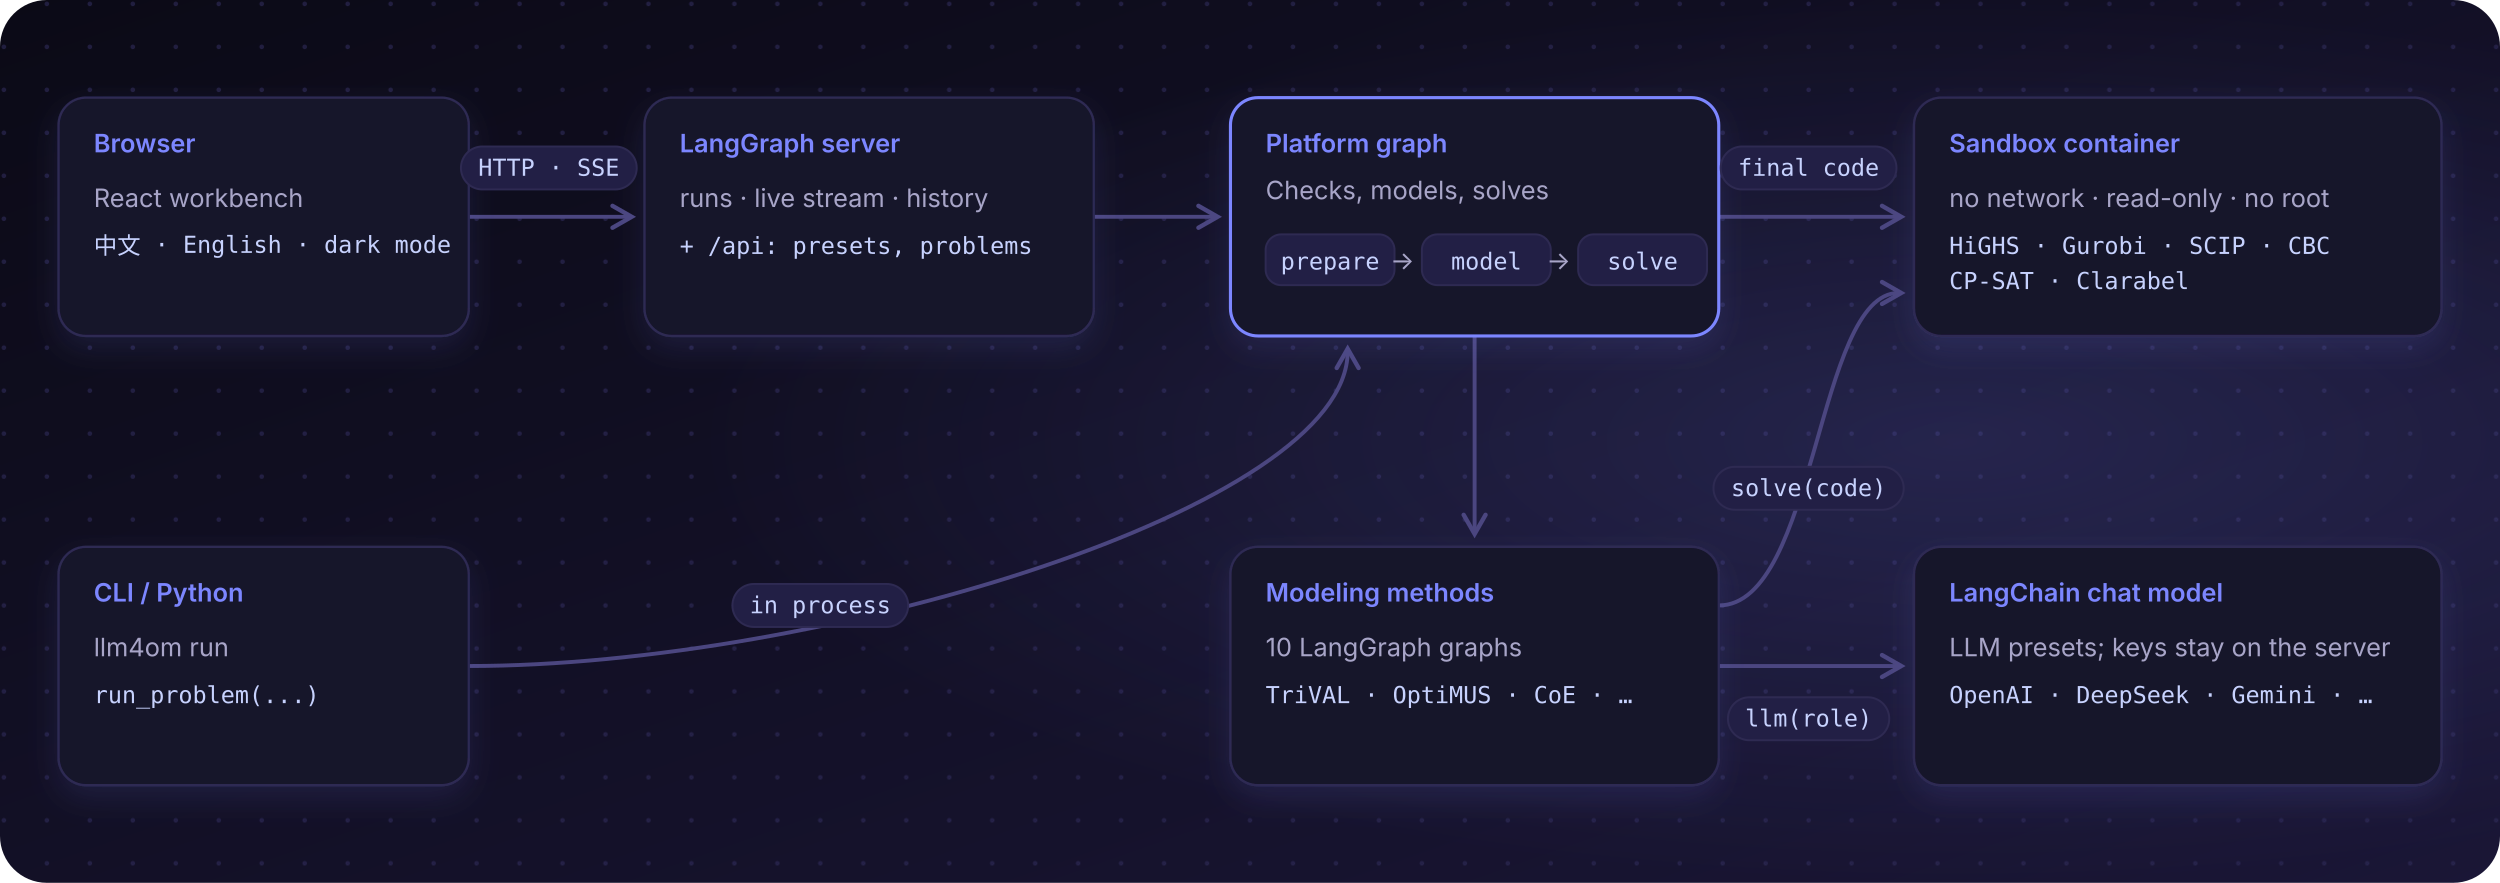
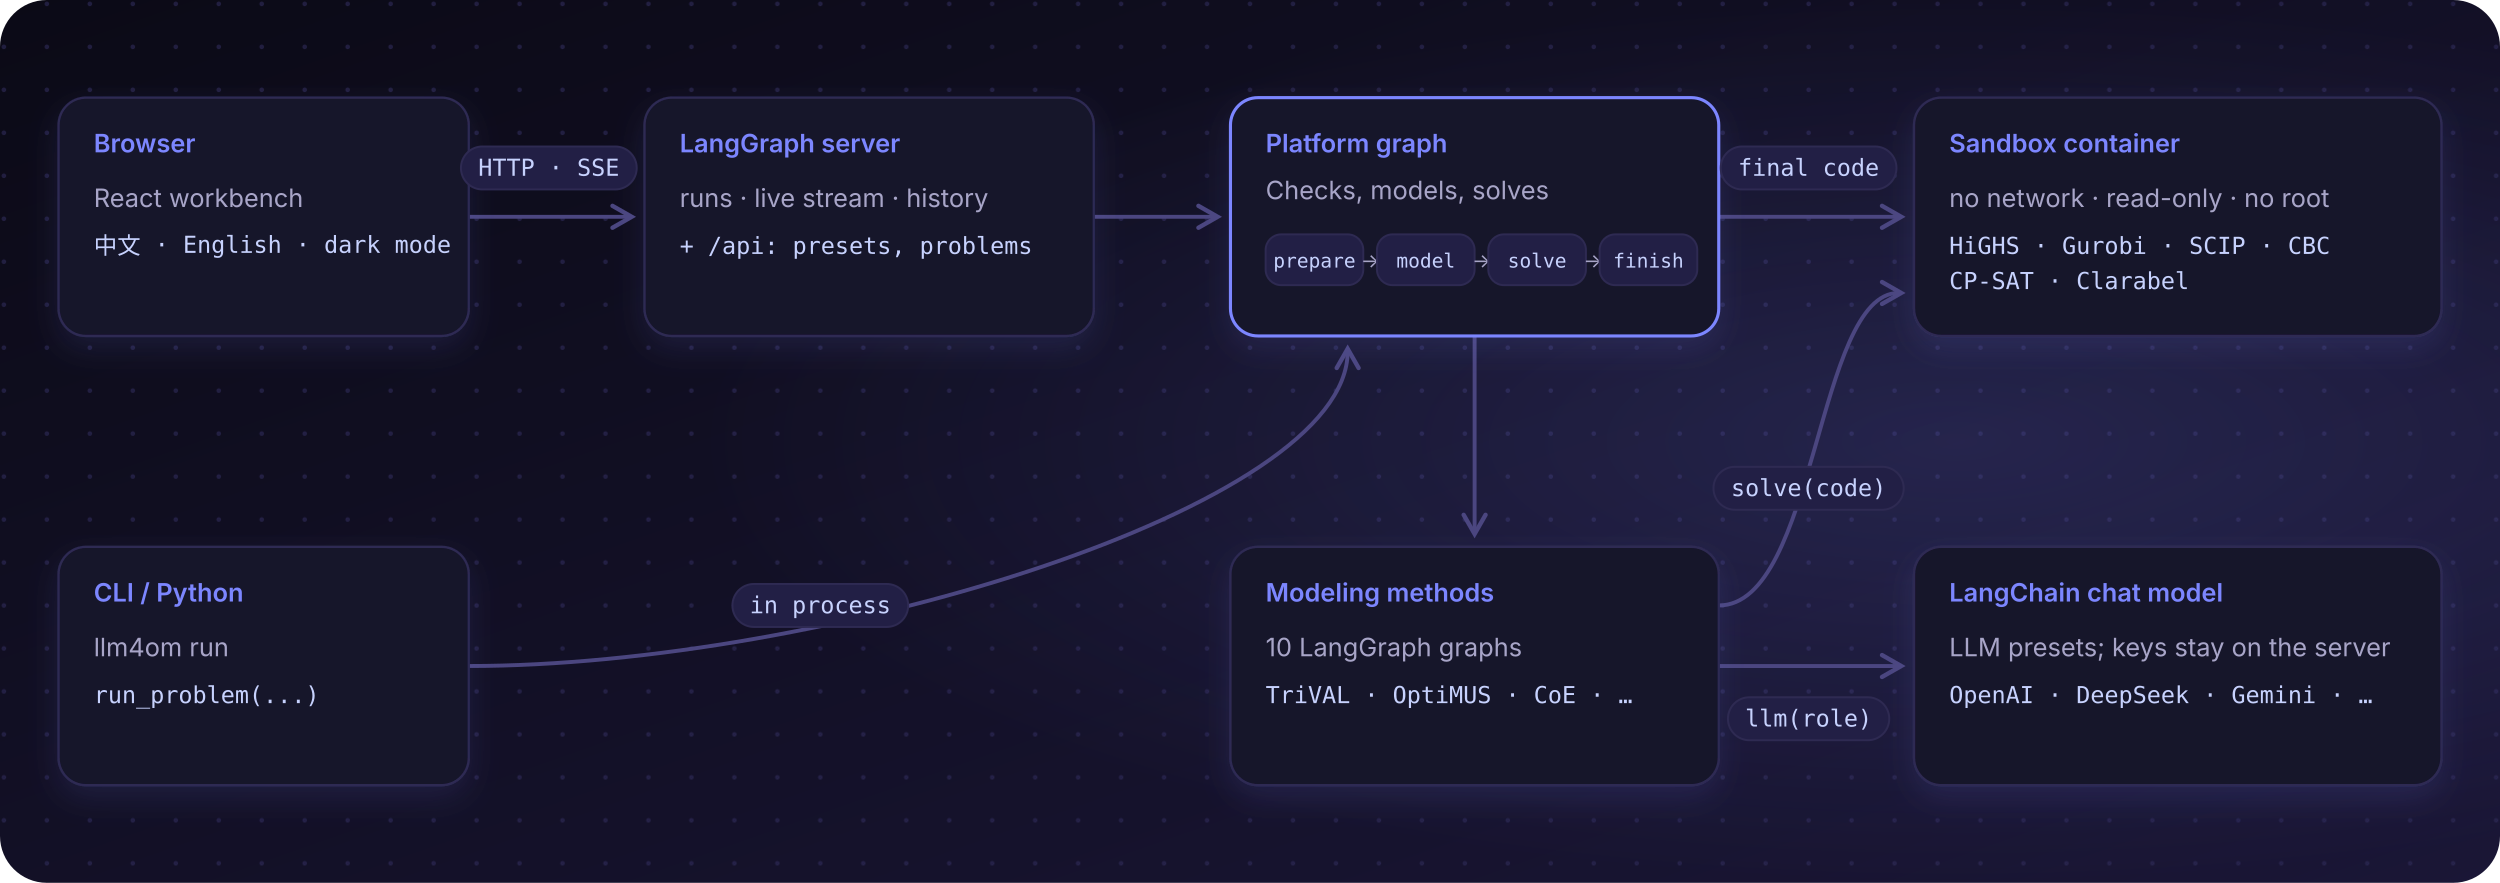
<svg xmlns="http://www.w3.org/2000/svg" width="1280" height="452" viewBox="0 0 1280 452" role="img" aria-label="LLM4OM architecture">
  <defs>
    <linearGradient id="bg" x1="0" y1="0" x2="1" y2="1">
      <stop offset="0" stop-color="#0b0a16" />
      <stop offset="1" stop-color="#1a1636" />
    </linearGradient>
    <linearGradient id="brand" x1="0" y1="0" x2="1" y2="1">
      <stop offset="0" stop-color="#7c86ff" />
      <stop offset="1" stop-color="#a78bfa" />
    </linearGradient>
    <pattern id="dots" width="22" height="22" patternUnits="userSpaceOnUse">
      <circle cx="2" cy="2" r="1.2" fill="#2a2650" />
    </pattern>
    <radialGradient id="glow" cx="0.78" cy="0.5" r="0.5">
      <stop offset="0" stop-color="#7c86ff" stop-opacity="0.16" />
      <stop offset="1" stop-color="#7c86ff" stop-opacity="0" />
    </radialGradient>
    <filter id="shadow" x="-10%" y="-10%" width="120%" height="140%">
      <feDropShadow dx="0" dy="6" stdDeviation="8" flood-color="#7c86ff" flood-opacity="0.12" />
    </filter>
    <marker id="head" viewBox="0 0 10 10" refX="7" refY="5" markerWidth="7" markerHeight="7" orient="auto">
      <path d="M1 1l7 4-7 4" fill="none" stroke="#4b4680" stroke-width="1.6" stroke-linecap="round" />
    </marker>
  </defs>
  <rect width="1280" height="452" rx="24" fill="url(#bg)" />
  <rect width="1280" height="452" rx="24" fill="url(#dots)" opacity="0.7" />
  <rect width="1280" height="452" rx="24" fill="url(#glow)" />
  <path d="M240 111 H322" stroke="#4b4680" stroke-width="2" fill="none" stroke-linecap="round" marker-end="url(#head)" />
  <path d="M560 111 H622" stroke="#4b4680" stroke-width="2" fill="none" stroke-linecap="round" marker-end="url(#head)" />
  <path d="M240 341 C420 341 690 260 690 180" stroke="#4b4680" stroke-width="2" fill="none" stroke-linecap="round" marker-end="url(#head)" />
  <path d="M755 172 V272" stroke="#4b4680" stroke-width="2" fill="none" stroke-linecap="round" marker-end="url(#head)" />
  <path d="M880 111 H972" stroke="#4b4680" stroke-width="2" fill="none" stroke-linecap="round" marker-end="url(#head)" />
  <path d="M880 310 C930 310 930 150 972 150" stroke="#4b4680" stroke-width="2" fill="none" stroke-linecap="round" marker-end="url(#head)" />
  <path d="M880 341 H972" stroke="#4b4680" stroke-width="2" fill="none" stroke-linecap="round" marker-end="url(#head)" />
  <g transform="translate(30,50)">
    <rect width="210" height="122" rx="14" fill="#15132a" stroke="#2e2a52" stroke-width="1.2" filter="url(#shadow)" />
    <text x="18" y="28" xml:space="preserve" font-family="Inter, 'Segoe UI', 'PingFang SC', 'Noto Sans CJK SC', 'Microsoft YaHei', sans-serif" font-size="13" font-weight="600" fill="#7c86ff" text-anchor="start">Browser</text>
    <text x="18" y="56" xml:space="preserve" font-family="Inter, 'Segoe UI', 'PingFang SC', 'Noto Sans CJK SC', 'Microsoft YaHei', sans-serif" font-size="13" font-weight="400" fill="#a8a5c8" text-anchor="start">React workbench</text>
    <text x="18" y="80" xml:space="preserve" font-family="'JetBrains Mono', 'SFMono-Regular', Menlo, Consolas, monospace" font-size="12" font-weight="400" fill="#c7d2fe" text-anchor="start">中文 · English · dark mode</text>
  </g>
  <g transform="translate(30,280)">
    <rect width="210" height="122" rx="14" fill="#15132a" stroke="#2e2a52" stroke-width="1.2" filter="url(#shadow)" />
    <text x="18" y="28" xml:space="preserve" font-family="Inter, 'Segoe UI', 'PingFang SC', 'Noto Sans CJK SC', 'Microsoft YaHei', sans-serif" font-size="13" font-weight="600" fill="#7c86ff" text-anchor="start">CLI / Python</text>
    <text x="18" y="56" xml:space="preserve" font-family="Inter, 'Segoe UI', 'PingFang SC', 'Noto Sans CJK SC', 'Microsoft YaHei', sans-serif" font-size="13" font-weight="400" fill="#a8a5c8" text-anchor="start">llm4om run</text>
    <text x="18" y="80" xml:space="preserve" font-family="'JetBrains Mono', 'SFMono-Regular', Menlo, Consolas, monospace" font-size="12" font-weight="400" fill="#c7d2fe" text-anchor="start">run_problem(...)</text>
  </g>
  <g transform="translate(330,50)">
    <rect width="230" height="122" rx="14" fill="#15132a" stroke="#2e2a52" stroke-width="1.2" filter="url(#shadow)" />
    <text x="18" y="28" xml:space="preserve" font-family="Inter, 'Segoe UI', 'PingFang SC', 'Noto Sans CJK SC', 'Microsoft YaHei', sans-serif" font-size="13" font-weight="600" fill="#7c86ff" text-anchor="start">LangGraph server</text>
    <text x="18" y="56" xml:space="preserve" font-family="Inter, 'Segoe UI', 'PingFang SC', 'Noto Sans CJK SC', 'Microsoft YaHei', sans-serif" font-size="13" font-weight="400" fill="#a8a5c8" text-anchor="start">runs · live stream · history</text>
    <text x="18" y="80" xml:space="preserve" font-family="'JetBrains Mono', 'SFMono-Regular', Menlo, Consolas, monospace" font-size="12" font-weight="400" fill="#c7d2fe" text-anchor="start">+ /api: presets, problems</text>
  </g>
  <g transform="translate(630,50)">
    <rect width="250" height="122" rx="14" fill="#15132a" stroke="#7c86ff" stroke-width="1.6" filter="url(#shadow)" />
    <text x="18" y="28" xml:space="preserve" font-family="Inter, 'Segoe UI', 'PingFang SC', 'Noto Sans CJK SC', 'Microsoft YaHei', sans-serif" font-size="13" font-weight="600" fill="#7c86ff" text-anchor="start">Platform graph</text>
    <text x="18" y="52" xml:space="preserve" font-family="Inter, 'Segoe UI', 'PingFang SC', 'Noto Sans CJK SC', 'Microsoft YaHei', sans-serif" font-size="13" font-weight="400" fill="#a8a5c8" text-anchor="start">Checks, models, solves</text>
-     <rect x="18" y="70" width="66" height="26" rx="8" fill="#221f45" stroke="#2e2a52" />
-     <text x="51" y="88" xml:space="preserve" font-family="'JetBrains Mono', 'SFMono-Regular', Menlo, Consolas, monospace" font-size="12" font-weight="400" fill="#c7d2fe" text-anchor="middle">prepare</text>
-     <text x="88" y="88" xml:space="preserve" font-family="Inter, 'Segoe UI', 'PingFang SC', 'Noto Sans CJK SC', 'Microsoft YaHei', sans-serif" font-size="13" font-weight="400" fill="#a8a5c8" text-anchor="middle">→</text>
-     <rect x="98" y="70" width="66" height="26" rx="8" fill="#221f45" stroke="#2e2a52" />
-     <text x="131" y="88" xml:space="preserve" font-family="'JetBrains Mono', 'SFMono-Regular', Menlo, Consolas, monospace" font-size="12" font-weight="400" fill="#c7d2fe" text-anchor="middle">model</text>
-     <text x="168" y="88" xml:space="preserve" font-family="Inter, 'Segoe UI', 'PingFang SC', 'Noto Sans CJK SC', 'Microsoft YaHei', sans-serif" font-size="13" font-weight="400" fill="#a8a5c8" text-anchor="middle">→</text>
-     <rect x="178" y="70" width="66" height="26" rx="8" fill="#221f45" stroke="#2e2a52" />
-     <text x="211" y="88" xml:space="preserve" font-family="'JetBrains Mono', 'SFMono-Regular', Menlo, Consolas, monospace" font-size="12" font-weight="400" fill="#c7d2fe" text-anchor="middle">solve</text>
+     <rect x="18" y="70" width="50" height="26" rx="8" fill="#221f45" stroke="#2e2a52" />
+     <text x="43" y="87" xml:space="preserve" font-family="'JetBrains Mono', 'SFMono-Regular', Menlo, Consolas, monospace" font-size="10" font-weight="400" fill="#c7d2fe" text-anchor="middle">prepare</text>
+     <text x="71.5" y="87" xml:space="preserve" font-family="Inter, 'Segoe UI', 'PingFang SC', 'Noto Sans CJK SC', 'Microsoft YaHei', sans-serif" font-size="10" font-weight="400" fill="#a8a5c8" text-anchor="middle">→</text>
+     <rect x="75" y="70" width="50" height="26" rx="8" fill="#221f45" stroke="#2e2a52" />
+     <text x="100" y="87" xml:space="preserve" font-family="'JetBrains Mono', 'SFMono-Regular', Menlo, Consolas, monospace" font-size="10" font-weight="400" fill="#c7d2fe" text-anchor="middle">model</text>
+     <text x="128.5" y="87" xml:space="preserve" font-family="Inter, 'Segoe UI', 'PingFang SC', 'Noto Sans CJK SC', 'Microsoft YaHei', sans-serif" font-size="10" font-weight="400" fill="#a8a5c8" text-anchor="middle">→</text>
+     <rect x="132" y="70" width="50" height="26" rx="8" fill="#221f45" stroke="#2e2a52" />
+     <text x="157" y="87" xml:space="preserve" font-family="'JetBrains Mono', 'SFMono-Regular', Menlo, Consolas, monospace" font-size="10" font-weight="400" fill="#c7d2fe" text-anchor="middle">solve</text>
+     <text x="185.5" y="87" xml:space="preserve" font-family="Inter, 'Segoe UI', 'PingFang SC', 'Noto Sans CJK SC', 'Microsoft YaHei', sans-serif" font-size="10" font-weight="400" fill="#a8a5c8" text-anchor="middle">→</text>
+     <rect x="189" y="70" width="50" height="26" rx="8" fill="#221f45" stroke="#2e2a52" />
+     <text x="214" y="87" xml:space="preserve" font-family="'JetBrains Mono', 'SFMono-Regular', Menlo, Consolas, monospace" font-size="10" font-weight="400" fill="#c7d2fe" text-anchor="middle">finish</text>
  </g>
  <g transform="translate(630,280)">
    <rect width="250" height="122" rx="14" fill="#15132a" stroke="#2e2a52" stroke-width="1.2" filter="url(#shadow)" />
    <text x="18" y="28" xml:space="preserve" font-family="Inter, 'Segoe UI', 'PingFang SC', 'Noto Sans CJK SC', 'Microsoft YaHei', sans-serif" font-size="13" font-weight="600" fill="#7c86ff" text-anchor="start">Modeling methods</text>
    <text x="18" y="56" xml:space="preserve" font-family="Inter, 'Segoe UI', 'PingFang SC', 'Noto Sans CJK SC', 'Microsoft YaHei', sans-serif" font-size="13" font-weight="400" fill="#a8a5c8" text-anchor="start">10 LangGraph graphs</text>
    <text x="18" y="80" xml:space="preserve" font-family="'JetBrains Mono', 'SFMono-Regular', Menlo, Consolas, monospace" font-size="12" font-weight="400" fill="#c7d2fe" text-anchor="start">TriVAL · OptiMUS · CoE · …</text>
  </g>
  <g transform="translate(980,50)">
    <rect width="270" height="122" rx="14" fill="#15132a" stroke="#2e2a52" stroke-width="1.2" filter="url(#shadow)" />
    <text x="18" y="28" xml:space="preserve" font-family="Inter, 'Segoe UI', 'PingFang SC', 'Noto Sans CJK SC', 'Microsoft YaHei', sans-serif" font-size="13" font-weight="600" fill="#7c86ff" text-anchor="start">Sandbox container</text>
    <text x="18" y="56" xml:space="preserve" font-family="Inter, 'Segoe UI', 'PingFang SC', 'Noto Sans CJK SC', 'Microsoft YaHei', sans-serif" font-size="13" font-weight="400" fill="#a8a5c8" text-anchor="start">no network · read-only · no root</text>
    <text x="18" y="80" xml:space="preserve" font-family="'JetBrains Mono', 'SFMono-Regular', Menlo, Consolas, monospace" font-size="12" font-weight="400" fill="#c7d2fe" text-anchor="start">HiGHS · Gurobi · SCIP · CBC</text>
    <text x="18" y="98" xml:space="preserve" font-family="'JetBrains Mono', 'SFMono-Regular', Menlo, Consolas, monospace" font-size="12" font-weight="400" fill="#c7d2fe" text-anchor="start">CP-SAT · Clarabel</text>
  </g>
  <g transform="translate(980,280)">
    <rect width="270" height="122" rx="14" fill="#15132a" stroke="#2e2a52" stroke-width="1.2" filter="url(#shadow)" />
    <text x="18" y="28" xml:space="preserve" font-family="Inter, 'Segoe UI', 'PingFang SC', 'Noto Sans CJK SC', 'Microsoft YaHei', sans-serif" font-size="13" font-weight="600" fill="#7c86ff" text-anchor="start">LangChain chat model</text>
    <text x="18" y="56" xml:space="preserve" font-family="Inter, 'Segoe UI', 'PingFang SC', 'Noto Sans CJK SC', 'Microsoft YaHei', sans-serif" font-size="13" font-weight="400" fill="#a8a5c8" text-anchor="start">LLM presets; keys stay on the server</text>
    <text x="18" y="80" xml:space="preserve" font-family="'JetBrains Mono', 'SFMono-Regular', Menlo, Consolas, monospace" font-size="12" font-weight="400" fill="#c7d2fe" text-anchor="start">OpenAI · DeepSeek · Gemini · …</text>
  </g>
  <rect x="236.0" y="75" width="90.0" height="22" rx="11" fill="#221f45" stroke="#2e2a52" />
  <text x="281" y="90" xml:space="preserve" font-family="'JetBrains Mono', 'SFMono-Regular', Menlo, Consolas, monospace" font-size="12" font-weight="400" fill="#c7d2fe" text-anchor="middle">HTTP · SSE</text>
  <rect x="375.0" y="299" width="90.0" height="22" rx="11" fill="#221f45" stroke="#2e2a52" />
  <text x="420" y="314" xml:space="preserve" font-family="'JetBrains Mono', 'SFMono-Regular', Menlo, Consolas, monospace" font-size="12" font-weight="400" fill="#c7d2fe" text-anchor="middle">in process</text>
  <rect x="881.0" y="75" width="90.0" height="22" rx="11" fill="#221f45" stroke="#2e2a52" />
  <text x="926" y="90" xml:space="preserve" font-family="'JetBrains Mono', 'SFMono-Regular', Menlo, Consolas, monospace" font-size="12" font-weight="400" fill="#c7d2fe" text-anchor="middle">final code</text>
  <rect x="877.3" y="239" width="97.4" height="22" rx="11" fill="#221f45" stroke="#2e2a52" />
  <text x="926" y="254" xml:space="preserve" font-family="'JetBrains Mono', 'SFMono-Regular', Menlo, Consolas, monospace" font-size="12" font-weight="400" fill="#c7d2fe" text-anchor="middle">solve(code)</text>
  <rect x="884.7" y="357" width="82.6" height="22" rx="11" fill="#221f45" stroke="#2e2a52" />
  <text x="926" y="372" xml:space="preserve" font-family="'JetBrains Mono', 'SFMono-Regular', Menlo, Consolas, monospace" font-size="12" font-weight="400" fill="#c7d2fe" text-anchor="middle">llm(role)</text>
</svg>
